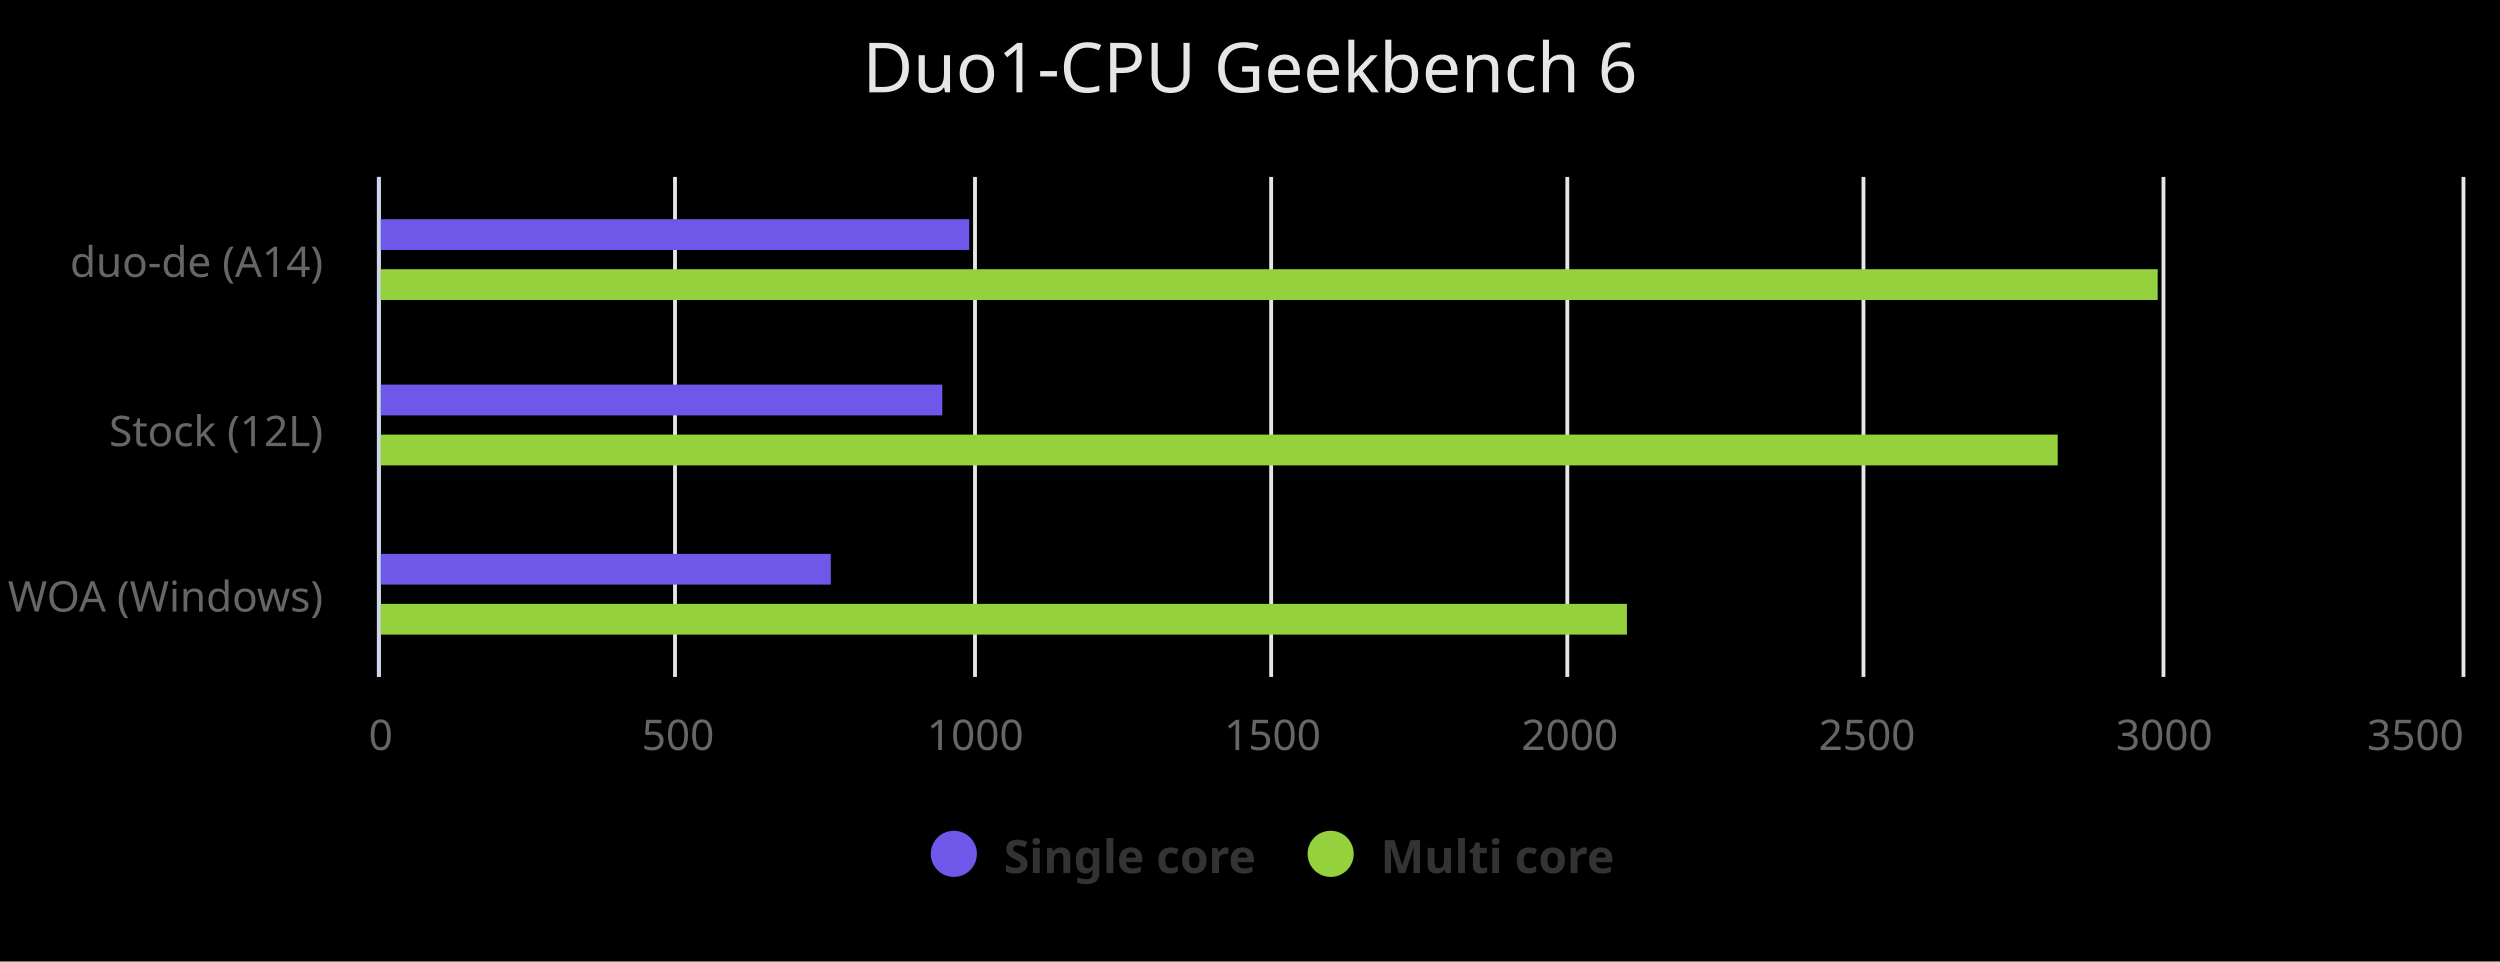
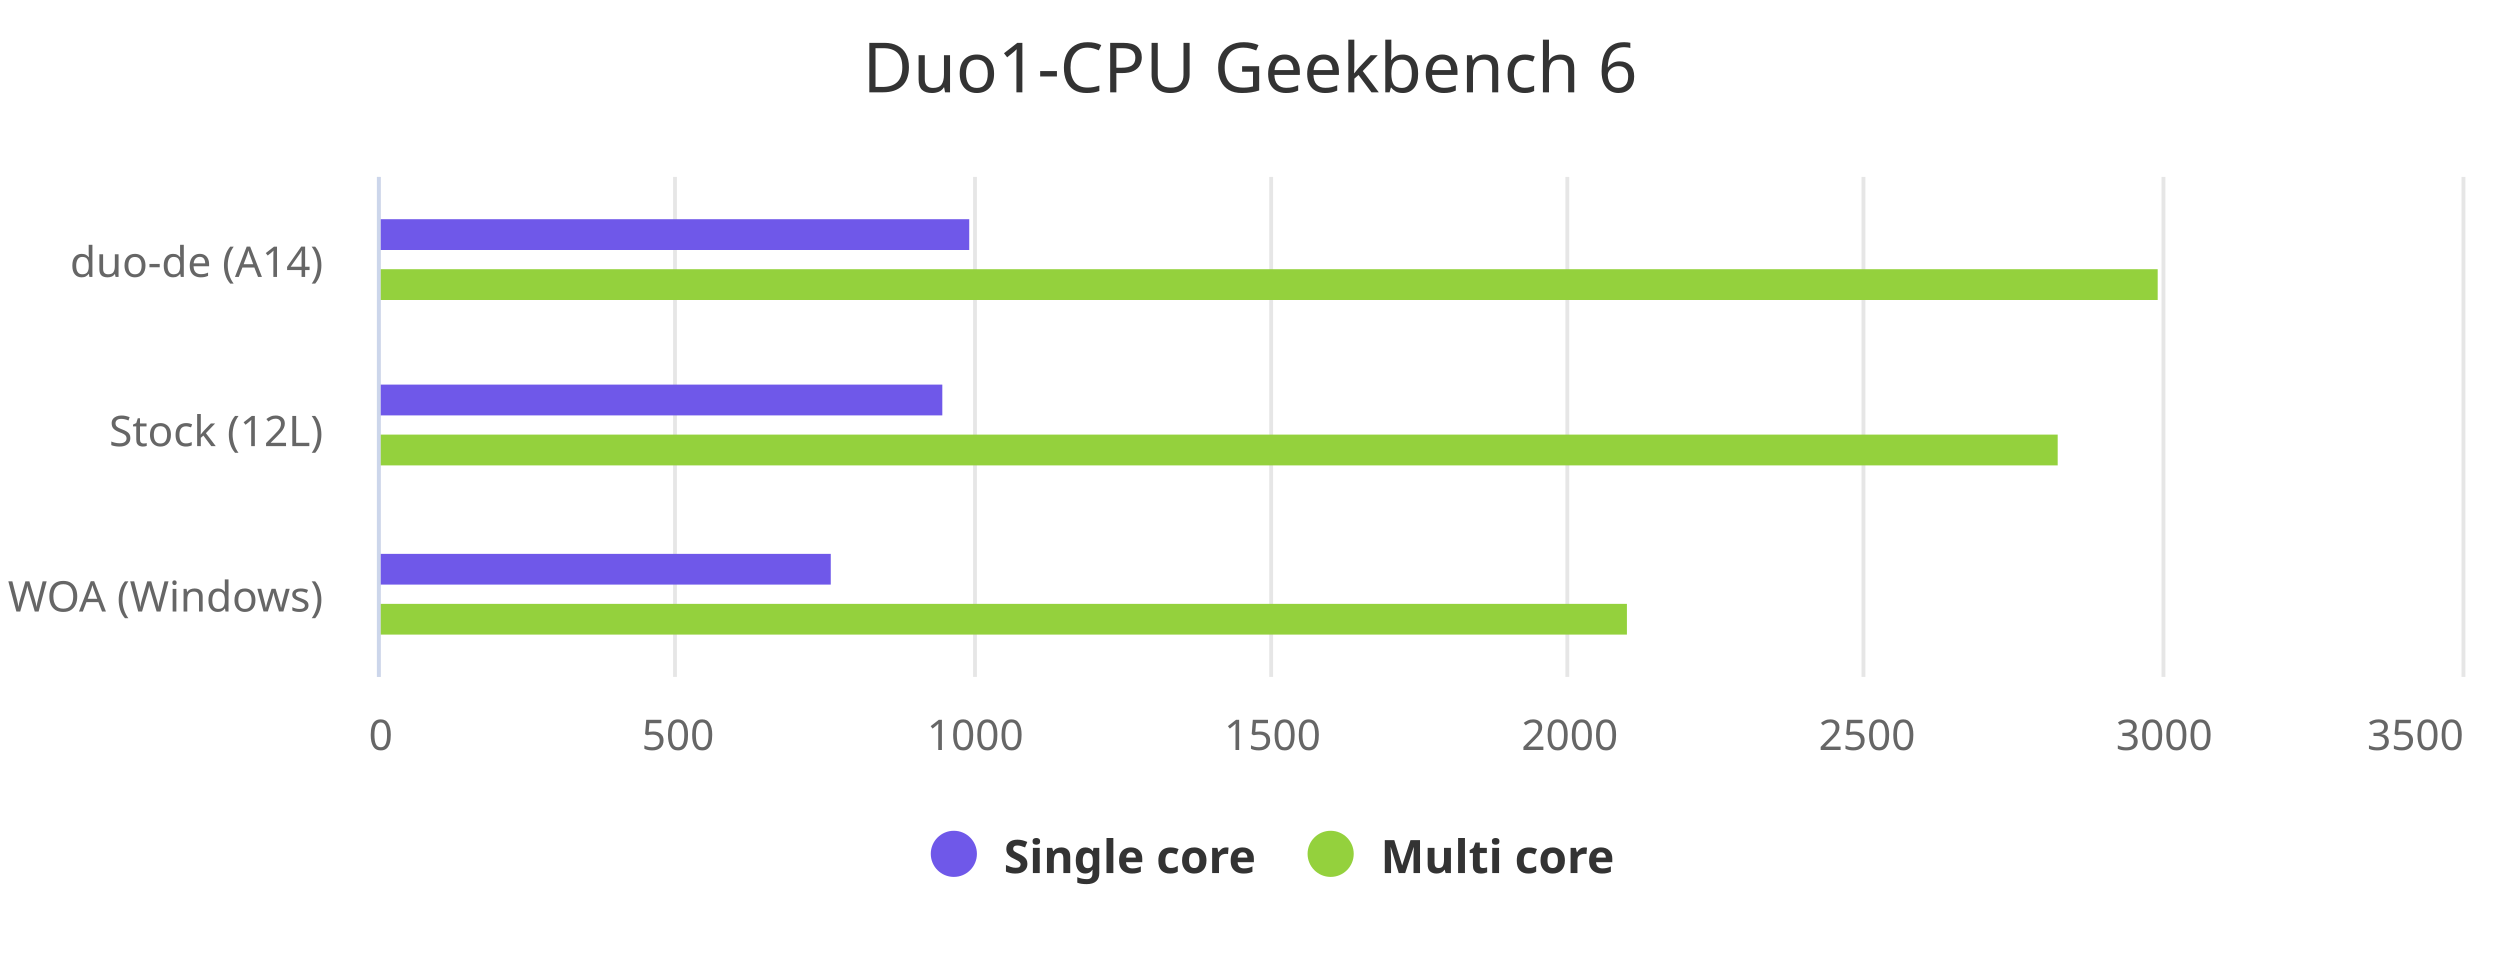
<svg xmlns="http://www.w3.org/2000/svg" aria-hidden="false" aria-label="Interactive chart" viewBox="0 0 650 250" height="250" width="650" style="font-family: &quot;PT Sans&quot;; font-size: 12px;" class="highcharts-root" version="1.1">
  <defs aria-hidden="true">
    <clipPath id="highcharts-3u2tokl-443-">
      <rect fill="none" height="541" width="130" y="0" x="0" />
    </clipPath>
    <clipPath id="highcharts-3u2tokl-447-">
      <rect fill="none" height="541" width="130" y="0" x="0" />
    </clipPath>
  </defs>
-   <rect aria-hidden="true" ry="0" rx="0" height="250" width="650" y="0" x="0" class="highcharts-background" style=" stroke:none;fill-rule:nonzero;fill:rgb(0%,0%,0%);fill-opacity:1;" />
-   <rect aria-hidden="true" height="130" width="541" y="46" x="99" class="highcharts-plot-background" fill="none" />
+   <rect aria-hidden="true" ry="0" rx="0" height="250" width="650" y="0" x="0" class="highcharts-background" fill-opacity="0" />
  <g aria-hidden="true" data-z-index="0" class="highcharts-pane-group" />
  <g aria-hidden="true" data-z-index="1" class="highcharts-grid highcharts-xaxis-grid">
    <path opacity="1" d="M 99 89.5 L 640 89.5" class="highcharts-grid-line" data-z-index="1" stroke-dasharray="none" fill="none" />
    <path opacity="1" d="M 99 133.5 L 640 133.5" class="highcharts-grid-line" data-z-index="1" stroke-dasharray="none" fill="none" />
    <path opacity="1" d="M 99 176.5 L 640 176.5" class="highcharts-grid-line" data-z-index="1" stroke-dasharray="none" fill="none" />
    <path opacity="1" d="M 99 46.5 L 640 46.5" class="highcharts-grid-line" data-z-index="1" stroke-dasharray="none" fill="none" />
  </g>
  <g aria-hidden="true" data-z-index="1" class="highcharts-grid highcharts-yaxis-grid">
    <path opacity="1" d="M 98.5 46 L 98.5 176" class="highcharts-grid-line" data-z-index="1" stroke-dasharray="none" stroke-width="1" stroke="#e6e6e6" fill="none" />
    <path opacity="1" d="M 175.5 46 L 175.5 176" class="highcharts-grid-line" data-z-index="1" stroke-dasharray="none" stroke-width="1" stroke="#e6e6e6" fill="none" />
    <path opacity="1" d="M 253.5 46 L 253.5 176" class="highcharts-grid-line" data-z-index="1" stroke-dasharray="none" stroke-width="1" stroke="#e6e6e6" fill="none" />
    <path opacity="1" d="M 330.5 46 L 330.5 176" class="highcharts-grid-line" data-z-index="1" stroke-dasharray="none" stroke-width="1" stroke="#e6e6e6" fill="none" />
    <path opacity="1" d="M 407.5 46 L 407.5 176" class="highcharts-grid-line" data-z-index="1" stroke-dasharray="none" stroke-width="1" stroke="#e6e6e6" fill="none" />
    <path opacity="1" d="M 484.5 46 L 484.5 176" class="highcharts-grid-line" data-z-index="1" stroke-dasharray="none" stroke-width="1" stroke="#e6e6e6" fill="none" />
    <path opacity="1" d="M 562.5 46 L 562.5 176" class="highcharts-grid-line" data-z-index="1" stroke-dasharray="none" stroke-width="1" stroke="#e6e6e6" fill="none" />
    <path opacity="1" d="M 640.5 46 L 640.5 176" class="highcharts-grid-line" data-z-index="1" stroke-dasharray="none" stroke-width="1" stroke="#e6e6e6" fill="none" />
  </g>
  <rect aria-hidden="true" height="130" width="541" y="46" x="99" data-z-index="1" class="highcharts-plot-border" fill="none" />
  <g aria-hidden="true" data-z-index="2" class="highcharts-axis highcharts-xaxis">
    <path d="M 98.5 46 L 98.5 176" data-z-index="7" stroke-width="1" stroke="#ccd6eb" class="highcharts-axis-line" fill="none" />
  </g>
  <g aria-hidden="true" data-z-index="2" class="highcharts-axis highcharts-yaxis">
    <path d="M 99 176 L 640 176" data-z-index="7" class="highcharts-axis-line" fill="none" />
  </g>
  <g aria-hidden="false" data-z-index="3" class="highcharts-series-group">
    <g style="outline: none;" aria-label="Single core, bar series 1 of 2 with 3 bars." tabindex="-1" role="region" aria-hidden="false" clip-path="url(#highcharts-3u2tokl-447-)" transform="translate(640,176) rotate(90) scale(-1,1) scale(1 1)" opacity="1" data-z-index="0.1" class="highcharts-series highcharts-series-0 highcharts-bar-series">
      <rect style="outline: none;" aria-label="duo-de (A14), 995. Single core." role="img" tabindex="-1" class="highcharts-point" opacity="1" fill="#6f58e9" height="154" width="8" y="388" x="111" />
      <rect style="outline: none;" aria-label="Stock (12L), 948. Single core." role="img" tabindex="-1" class="highcharts-point" opacity="1" fill="#6f58e9" height="147" width="8" y="395" x="68" />
      <rect style="outline: none;" aria-label="WOA (Windows) , 765. Single core." role="img" tabindex="-1" class="highcharts-point" opacity="1" fill="#6f58e9" height="118" width="8" y="424" x="24" />
    </g>
    <g aria-hidden="true" clip-path="none" transform="translate(640,176) rotate(90) scale(-1,1) scale(1 1)" opacity="1" data-z-index="0.1" class="highcharts-markers highcharts-series-0 highcharts-bar-series" />
    <g style="outline: none;" aria-label="Multi core, bar series 2 of 2 with 3 bars." tabindex="-1" role="region" aria-hidden="false" clip-path="url(#highcharts-3u2tokl-447-)" transform="translate(640,176) rotate(90) scale(-1,1) scale(1 1)" opacity="1" data-z-index="0.1" class="highcharts-series highcharts-series-1 highcharts-bar-series">
      <rect style="outline: none;" aria-label="duo-de (A14), 2,993. Multi core." role="img" tabindex="-1" class="highcharts-point" opacity="1" fill="#94d13d" height="463" width="8" y="79" x="98" />
      <rect style="outline: none;" aria-label="Stock (12L), 2,829. Multi core." role="img" tabindex="-1" class="highcharts-point" opacity="1" fill="#94d13d" height="437" width="8" y="105" x="55" />
      <rect style="outline: none;" aria-label="WOA (Windows) , 2,101. Multi core." role="img" tabindex="-1" class="highcharts-point" opacity="1" fill="#94d13d" height="325" width="8" y="217" x="11" />
    </g>
    <g aria-hidden="true" clip-path="none" transform="translate(640,176) rotate(90) scale(-1,1) scale(1 1)" opacity="1" data-z-index="0.1" class="highcharts-markers highcharts-series-1 highcharts-bar-series" />
  </g>
-   <text aria-hidden="true" y="24" style="color: rgb(51, 51, 51); font-size: 18px; fill: rgb(51, 51, 51);stroke:none;fill-rule:nonzero;fill:rgb(90%,90%,90%);fill-opacity:1;" data-z-index="4" class="highcharts-title" text-anchor="middle" x="325">Duo1-CPU Geekbench 6</text>
+   <text aria-hidden="true" y="24" style="color: rgb(51, 51, 51); font-size: 18px; fill: rgb(51, 51, 51);" data-z-index="4" class="highcharts-title" text-anchor="middle" x="325">Duo1-CPU Geekbench 6</text>
  <text aria-hidden="true" y="45" style="color: rgb(102, 102, 102); fill: rgb(102, 102, 102);" data-z-index="4" class="highcharts-subtitle" text-anchor="middle" x="325" />
  <text aria-hidden="true" y="247" style="color: rgb(102, 102, 102); fill: rgb(102, 102, 102);" data-z-index="4" class="highcharts-caption" text-anchor="start" x="10" />
  <g aria-hidden="true" transform="translate(232,209)" data-z-index="7" class="highcharts-legend highcharts-no-tooltip">
    <rect height="26" width="186" y="0" x="0" ry="0" rx="0" class="highcharts-legend-box" fill="none" />
    <g data-z-index="1">
      <g>
        <g transform="translate(8,3)" data-z-index="1" class="highcharts-legend-item highcharts-bar-series highcharts-color-undefined highcharts-series-0">
          <text style="color: rgb(51, 51, 51); cursor: pointer; font-size: 12px; font-weight: bold; fill: rgb(51, 51, 51);" y="15" data-z-index="2" text-anchor="start" x="21">Single core</text>
          <rect data-z-index="3" class="highcharts-point" ry="6" rx="6" fill="#6f58e9" height="12" width="12" y="4" x="2" />
        </g>
        <g transform="translate(105.9688,3)" data-z-index="1" class="highcharts-legend-item highcharts-bar-series highcharts-color-undefined highcharts-series-1">
          <text style="color: rgb(51, 51, 51); cursor: pointer; font-size: 12px; font-weight: bold; fill: rgb(51, 51, 51);" data-z-index="2" text-anchor="start" y="15" x="21">Multi core</text>
          <rect data-z-index="3" class="highcharts-point" ry="6" rx="6" fill="#94d13d" height="12" width="12" y="4" x="2" />
        </g>
      </g>
    </g>
  </g>
  <g aria-hidden="true" data-z-index="7" class="highcharts-axis-labels highcharts-xaxis-labels">
    <text opacity="1" y="72" style="color: rgb(102, 102, 102); cursor: default; font-size: 11px; fill: rgb(102, 102, 102);" transform="translate(0,0)" text-anchor="end" x="84">duo-de (A14)</text>
    <text opacity="1" y="116" style="color: rgb(102, 102, 102); cursor: default; font-size: 11px; fill: rgb(102, 102, 102);" transform="translate(0,0)" text-anchor="end" x="84">Stock (12L)</text>
    <text opacity="1" y="159" style="color: rgb(102, 102, 102); cursor: default; font-size: 11px; fill: rgb(102, 102, 102);" transform="translate(0,0)" text-anchor="end" x="84">WOA (Windows)</text>
  </g>
  <g aria-hidden="true" data-z-index="7" class="highcharts-axis-labels highcharts-yaxis-labels">
    <text opacity="1" y="195" style="color: rgb(102, 102, 102); cursor: default; font-size: 11px; fill: rgb(102, 102, 102);" transform="translate(0,0)" text-anchor="middle" x="99">0</text>
    <text opacity="1" y="195" style="color: rgb(102, 102, 102); cursor: default; font-size: 11px; fill: rgb(102, 102, 102);" transform="translate(0,0)" text-anchor="middle" x="176.286">500</text>
    <text opacity="1" y="195" style="color: rgb(102, 102, 102); cursor: default; font-size: 11px; fill: rgb(102, 102, 102);" transform="translate(0,0)" text-anchor="middle" x="253.571">1000</text>
    <text opacity="1" y="195" style="color: rgb(102, 102, 102); cursor: default; font-size: 11px; fill: rgb(102, 102, 102);" transform="translate(0,0)" text-anchor="middle" x="330.857">1500</text>
    <text opacity="1" y="195" style="color: rgb(102, 102, 102); cursor: default; font-size: 11px; fill: rgb(102, 102, 102);" transform="translate(0,0)" text-anchor="middle" x="408.143">2000</text>
    <text opacity="1" y="195" style="color: rgb(102, 102, 102); cursor: default; font-size: 11px; fill: rgb(102, 102, 102);" transform="translate(0,0)" text-anchor="middle" x="485.429">2500</text>
    <text opacity="1" y="195" style="color: rgb(102, 102, 102); cursor: default; font-size: 11px; fill: rgb(102, 102, 102);" transform="translate(0,0)" text-anchor="middle" x="562.714">3000</text>
    <text style="color: rgb(102, 102, 102); cursor: default; font-size: 11px; fill: rgb(102, 102, 102);" opacity="1" y="195" transform="translate(0,0)" text-anchor="middle" x="628.008">3500</text>
  </g>
  <text aria-hidden="false" aria-label="Chart credits: Highcharts.com" style="cursor: pointer; color: rgb(153, 153, 153); font-size: 9px; fill: rgb(153, 153, 153);" y="245" data-z-index="8" text-anchor="end" class="highcharts-credits" x="640"> </text>
</svg>
